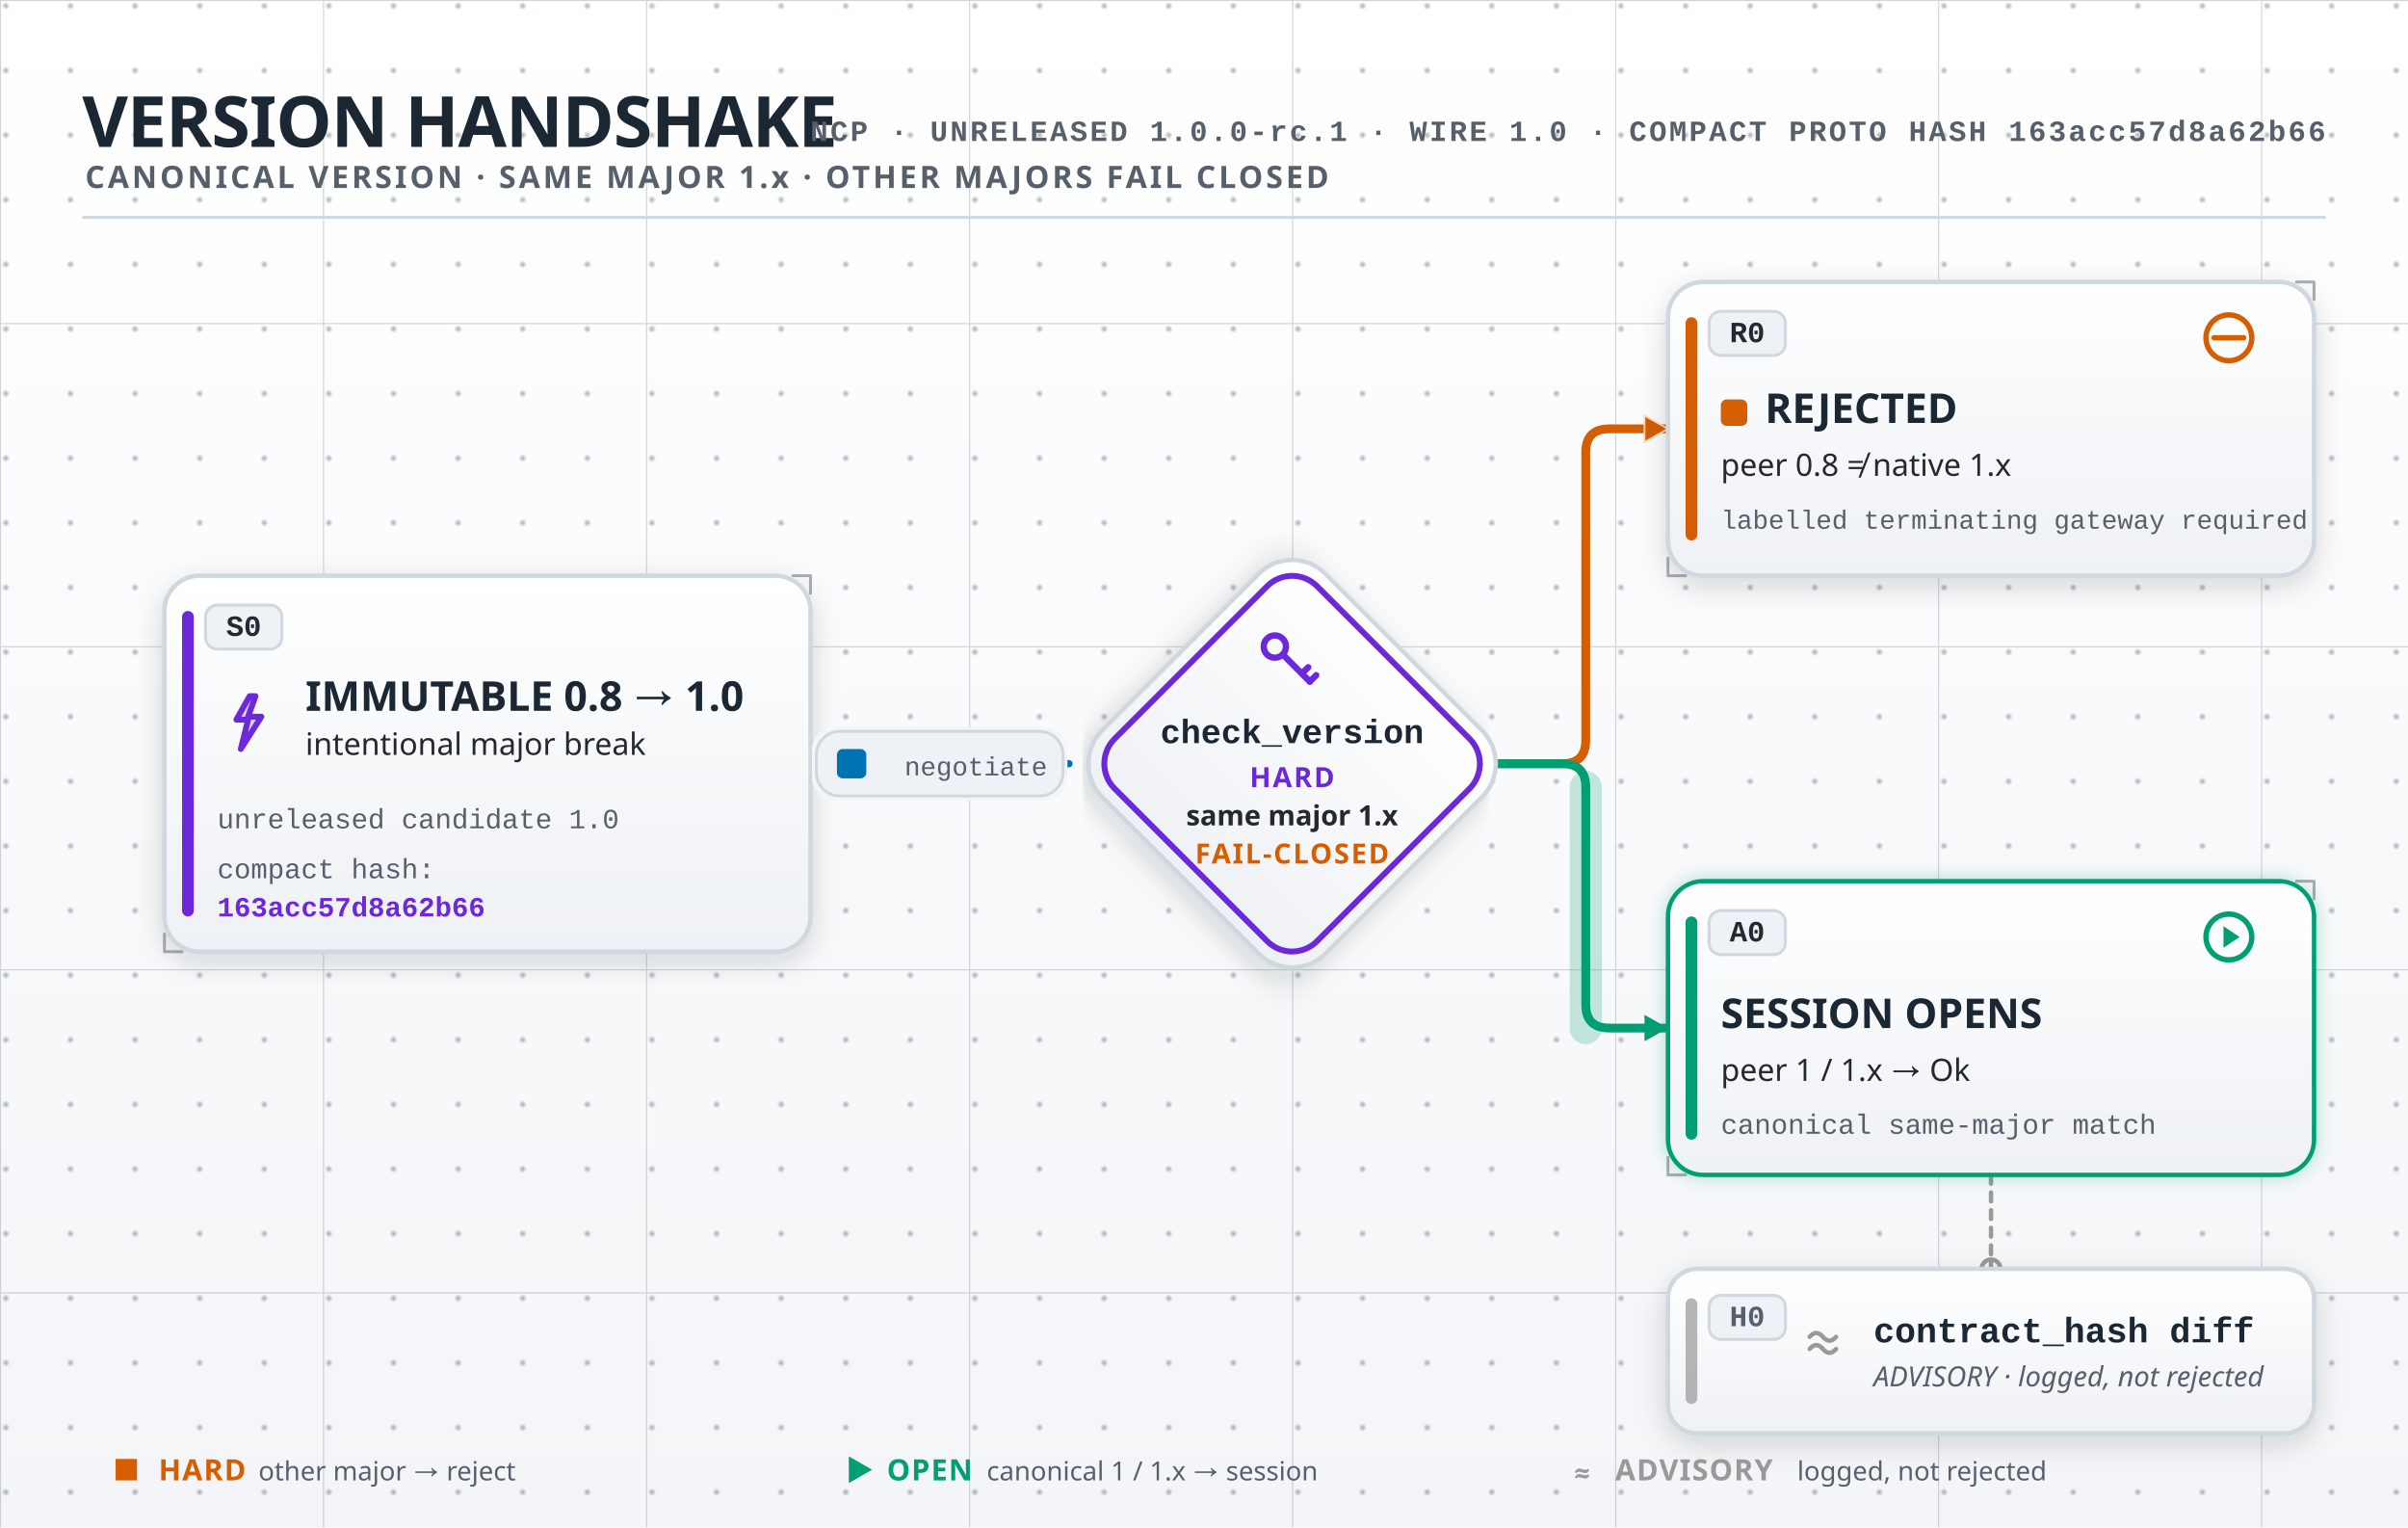
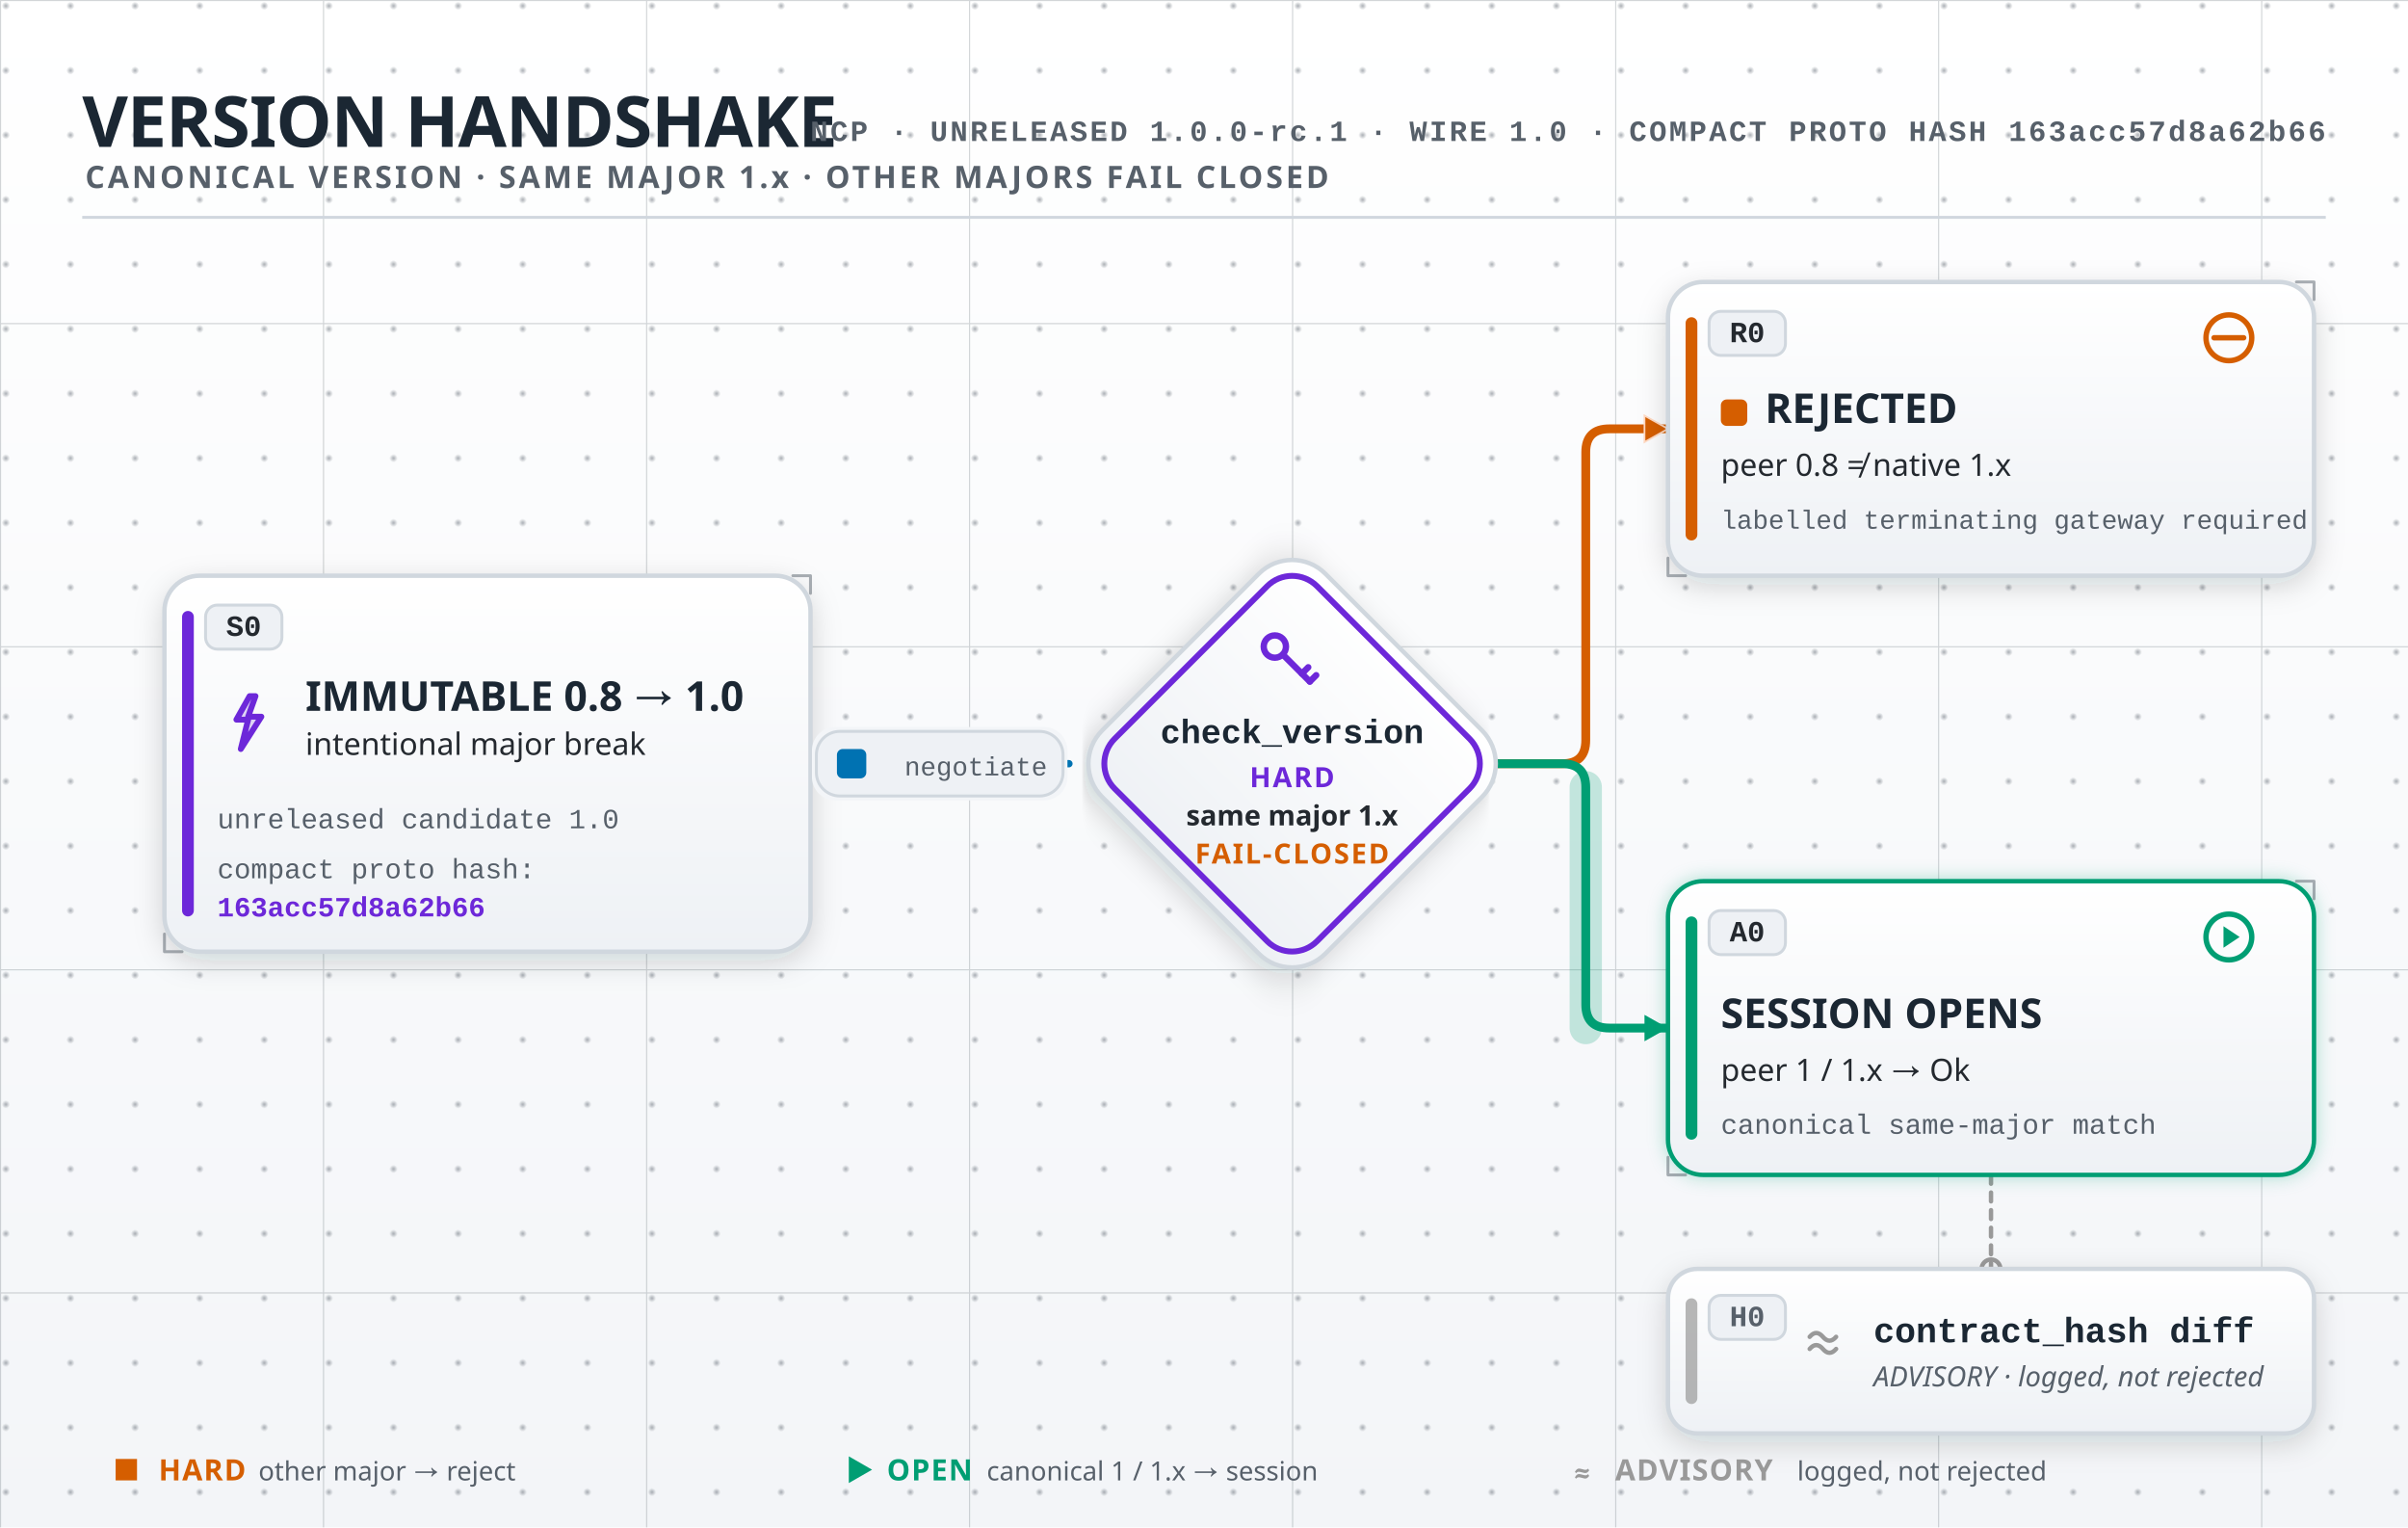
<svg xmlns="http://www.w3.org/2000/svg" width="820" height="520" viewBox="0 0 820 520" font-family="-apple-system, BlinkMacSystemFont, 'Segoe UI', 'Noto Sans', Helvetica, Arial, sans-serif" role="img">
  <defs>
    <linearGradient id="pageBg" x1="0" y1="0" x2="0" y2="1">
      <stop offset="0" stop-color="#ffffff" />
      <stop offset="1" stop-color="#f3f5f8" />
    </linearGradient>
    <linearGradient id="surface" x1="0" y1="0" x2="0" y2="1">
      <stop offset="0" stop-color="#ffffff" />
      <stop offset="1" stop-color="#eef1f5" />
    </linearGradient>
    <linearGradient id="busAction" x1="0" y1="0" x2="1" y2="0">
      <stop offset="0" stop-color="#D55E00" stop-opacity="1" />
      <stop offset="0.5" stop-color="#D55E00" stop-opacity="1" />
      <stop offset="1" stop-color="#b94f00" stop-opacity="1" />
    </linearGradient>
    <linearGradient id="contractHero" x1="0" y1="0" x2="1" y2="1">
      <stop offset="0" stop-color="#6D28D9" />
      <stop offset="1" stop-color="#5b21b6" />
    </linearGradient>
    <radialGradient id="gridDot" cx="0.5" cy="0.5" r="0.5">
      <stop offset="0" stop-color="#57606a" stop-opacity="0.5" />
      <stop offset="1" stop-color="#57606a" stop-opacity="0" />
    </radialGradient>
    <pattern id="grid" width="22" height="22" patternUnits="userSpaceOnUse">
      <circle cx="2" cy="2" r="1.4" fill="url(#gridDot)" />
    </pattern>
    <pattern id="gridMajor" width="110" height="110" patternUnits="userSpaceOnUse">
      <path d="M110 0H0V110" fill="none" stroke="#57606a" stroke-width="0.75" stroke-opacity="0.26" />
    </pattern>
    <filter id="soft" x="-40%" y="-40%" width="180%" height="180%" color-interpolation-filters="sRGB">
      <feDropShadow dx="0" dy="3" stdDeviation="5" flood-color="#1b2733" flood-opacity="0.18" />
    </filter>
    <filter id="halo" x="-60%" y="-60%" width="220%" height="220%" color-interpolation-filters="sRGB">
      <feGaussianBlur stdDeviation="3" />
    </filter>
    <filter id="glow" x="-90%" y="-90%" width="280%" height="280%" color-interpolation-filters="sRGB">
      <feGaussianBlur in="SourceAlpha" stdDeviation="3.4" result="b" />
      <feFlood flood-color="#D55E00" flood-opacity="0.4" />
      <feComposite in2="b" operator="in" result="g" />
      <feMerge>
        <feMergeNode in="g" />
        <feMergeNode in="SourceGraphic" />
      </feMerge>
    </filter>
    <marker id="arrowAction" markerUnits="userSpaceOnUse" markerWidth="12" markerHeight="12" refX="9" refY="5.5" orient="auto">
      <path d="M1,1 L9,5.5 L1,10 Z" fill="#D55E00" />
    </marker>
    <marker id="arrowControl" markerUnits="userSpaceOnUse" markerWidth="12" markerHeight="12" refX="9" refY="5.5" orient="auto">
      <path d="M1,1 L9,5.5 L1,10 Z" fill="#0072B2" />
    </marker>
    <marker id="replyControl" markerUnits="userSpaceOnUse" markerWidth="12" markerHeight="12" refX="9" refY="5.5" orient="auto">
      <path d="M2,1.5 L9,5.5 L2,9.5" fill="none" stroke="#0072B2" stroke-width="1.7" stroke-linecap="round" stroke-linejoin="round" />
    </marker>
    <marker id="arrowPercep" markerUnits="userSpaceOnUse" markerWidth="12" markerHeight="12" refX="9" refY="5.5" orient="auto">
      <path d="M1,1 L9,5.5 L1,10 Z" fill="#56B4E9" />
    </marker>
    <marker id="tapObserve" markerUnits="userSpaceOnUse" markerWidth="10" markerHeight="10" refX="5" refY="5" orient="auto">
      <circle cx="5" cy="5" r="3.2" fill="none" stroke="#999999" stroke-width="1.5" />
    </marker>
    <marker id="arrowContract" markerUnits="userSpaceOnUse" markerWidth="12" markerHeight="12" refX="9" refY="5.5" orient="auto">
      <path d="M1,1 L9,5.5 L1,10 Z" fill="#6D28D9" />
    </marker>
    <marker id="submoduleArrow" markerUnits="userSpaceOnUse" markerWidth="12" markerHeight="12" refX="9" refY="5.5" orient="auto">
      <path d="M2,1.5 L9,5.5 L2,9.5" fill="none" stroke="#999999" stroke-width="1.7" stroke-linecap="round" stroke-linejoin="round" />
    </marker>
    <marker id="arrowActive" markerUnits="userSpaceOnUse" markerWidth="12" markerHeight="12" refX="9" refY="5.5" orient="auto">
      <path d="M1,1 L9,5.5 L1,10 Z" fill="#009E73" />
    </marker>
    <marker id="arrowEstop" markerUnits="userSpaceOnUse" markerWidth="12" markerHeight="12" refX="9" refY="5.5" orient="auto">
      <path d="M1,1 L9,5.5 L1,10 Z" fill="#D55E00" stroke="#ffd9c2" stroke-width="0.6" />
    </marker>
    <marker id="arrowHold" markerUnits="userSpaceOnUse" markerWidth="12" markerHeight="12" refX="9" refY="5.5" orient="auto">
      <path d="M1,1 L9,5.5 L1,10 Z" fill="#E69F00" />
    </marker>
    <marker id="arrowMut" markerUnits="userSpaceOnUse" markerWidth="12" markerHeight="12" refX="9" refY="5.5" orient="auto">
      <path d="M1,1 L9,5.5 L1,10 Z" fill="#57606a" />
    </marker>
    <marker id="arrowConfig" markerUnits="userSpaceOnUse" markerWidth="12" markerHeight="12" refX="9" refY="5.5" orient="auto">
      <path d="M1,1 L9,5.5 L1,10 Z" fill="#CC79A7" />
    </marker>
    <filter id="glowContract" x="-90%" y="-90%" width="280%" height="280%" color-interpolation-filters="sRGB">
      <feGaussianBlur in="SourceAlpha" stdDeviation="3.4" result="b" />
      <feFlood flood-color="#6D28D9" flood-opacity="0.4" />
      <feComposite in2="b" operator="in" result="g" />
      <feMerge>
        <feMergeNode in="g" />
        <feMergeNode in="SourceGraphic" />
      </feMerge>
    </filter>
    <filter id="glowActive" x="-90%" y="-90%" width="280%" height="280%" color-interpolation-filters="sRGB">
      <feGaussianBlur in="SourceAlpha" stdDeviation="3.4" result="b" />
      <feFlood flood-color="#009E73" flood-opacity="0.4" />
      <feComposite in2="b" operator="in" result="g" />
      <feMerge>
        <feMergeNode in="g" />
        <feMergeNode in="SourceGraphic" />
      </feMerge>
    </filter>
  </defs>
  <rect x="0" y="0" width="820" height="520" rx="0" fill="url(#pageBg)" />
  <rect x="0" y="0" width="820" height="520" rx="0" fill="url(#gridMajor)" />
  <rect x="0" y="0" width="820" height="520" rx="0" fill="url(#grid)" />
  <text x="28" y="50" font-family="-apple-system, BlinkMacSystemFont, 'Segoe UI', 'Noto Sans', Helvetica, Arial, sans-serif" font-size="24" font-weight="800" font-style="normal" fill="#1b2733" text-anchor="start" letter-spacing="-0.3" text-rendering="geometricPrecision">VERSION HANDSHAKE</text>
  <text x="29" y="64" font-family="-apple-system, BlinkMacSystemFont, 'Segoe UI', 'Noto Sans', Helvetica, Arial, sans-serif" font-size="10.5" font-weight="600" font-style="normal" fill="#57606a" text-anchor="start" letter-spacing="1.0" text-rendering="geometricPrecision">CANONICAL VERSION  ·  SAME MAJOR 1.x  ·  OTHER MAJORS FAIL CLOSED</text>
  <line x1="28" y1="74" x2="792" y2="74" stroke="#d0d7de" stroke-width="1" stroke-linecap="butt" />
  <text x="792" y="48" font-family="ui-monospace, SFMono-Regular, 'SF Mono', Menlo, Consolas, 'Liberation Mono', monospace" font-size="10" font-weight="600" font-style="normal" fill="#57606a" text-anchor="end" letter-spacing="0.8" text-rendering="geometricPrecision">NCP · UNRELEASED 1.0.0-rc.1 · WIRE 1.0 · COMPACT PROTO HASH 163acc57d8a62b66</text>
  <path d="M276,260 L364,260" fill="none" stroke="#0072B2" stroke-width="2.5" stroke-linecap="round" stroke-linejoin="round" marker-end="url(#arrowControl)" />
  <line x1="300" y1="256" x2="300" y2="264" stroke="#0072B2" stroke-width="1" stroke-linecap="round" stroke-opacity="0.7" />
  <line x1="324" y1="256" x2="324" y2="264" stroke="#0072B2" stroke-width="1" stroke-linecap="round" stroke-opacity="0.7" />
  <line x1="348" y1="256" x2="348" y2="264" stroke="#0072B2" stroke-width="1" stroke-linecap="round" stroke-opacity="0.7" />
  <path d="M508,260 L532,260 Q540,260 540,252 L540,154 Q540,146 548,146 L568,146" fill="none" stroke="#D55E00" stroke-width="3" stroke-linecap="round" stroke-linejoin="round" marker-end="url(#arrowEstop)" />
  <line x1="540" y1="268" x2="540" y2="350" stroke="#009E73" stroke-width="11" stroke-linecap="round" stroke-opacity="0.22" />
  <path d="M508,260 L532,260 Q540,260 540,268 L540,342 Q540,350 548,350 L568,350" fill="none" stroke="#009E73" stroke-width="3" stroke-linecap="round" stroke-linejoin="round" marker-end="url(#arrowActive)" />
  <path d="M678,400 L678,432" fill="none" stroke="#999999" stroke-width="1.5" stroke-linecap="round" stroke-linejoin="round" stroke-dasharray="3 3" marker-end="url(#tapObserve)" />
  <rect x="56" y="196" width="220" height="128" rx="12" fill="url(#surface)" filter="url(#soft)" />
  <rect x="56" y="196" width="220" height="128" rx="12" fill="none" stroke="#d0d7de" stroke-width="1.5" />
  <rect x="62" y="208" width="4" height="104" rx="2" fill="#6D28D9" />
  <path d="M270,196 L276,196 L276,202" fill="none" stroke="#57606a" stroke-width="1" stroke-linecap="round" stroke-linejoin="round" stroke-opacity="0.5" />
  <path d="M56,318 L56,324 L62,324" fill="none" stroke="#57606a" stroke-width="1" stroke-linecap="round" stroke-linejoin="round" stroke-opacity="0.5" />
  <rect x="70" y="206" width="26" height="15" rx="4" fill="#eef1f5" stroke="#d0d7de" stroke-width="1" />
  <text x="83" y="216.5" font-family="ui-monospace, SFMono-Regular, 'SF Mono', Menlo, Consolas, 'Liberation Mono', monospace" font-size="10" font-weight="700" font-style="normal" fill="#24292f" text-anchor="middle" text-rendering="geometricPrecision">S0</text>
  <g transform="translate(72,234) scale(1)" fill="none" stroke="#6D28D9" stroke-width="2" stroke-linecap="round" stroke-linejoin="round">
    <path d="M13 3 L8.5 11 H12.5 L10 21 L17 10 H12.5 L15 3 Z" fill="#6D28D9" fill-opacity="0.18" />
  </g>
  <text x="104" y="242" font-family="-apple-system, BlinkMacSystemFont, 'Segoe UI', 'Noto Sans', Helvetica, Arial, sans-serif" font-size="14" font-weight="700" font-style="normal" fill="#1b2733" text-anchor="start" text-rendering="geometricPrecision">IMMUTABLE 0.8 → 1.0</text>
  <text x="104" y="257" font-family="-apple-system, BlinkMacSystemFont, 'Segoe UI', 'Noto Sans', Helvetica, Arial, sans-serif" font-size="10.5" font-weight="500" font-style="normal" fill="#24292f" text-anchor="start" text-rendering="geometricPrecision">intentional major break</text>
  <text x="74" y="282" font-family="ui-monospace, SFMono-Regular, 'SF Mono', Menlo, Consolas, 'Liberation Mono', monospace" font-size="9.5" font-weight="500" font-style="normal" fill="#57606a" text-anchor="start" text-rendering="geometricPrecision">unreleased candidate 1.0</text>
-   <text x="74" y="299" font-family="ui-monospace, SFMono-Regular, 'SF Mono', Menlo, Consolas, 'Liberation Mono', monospace" font-size="9.5" font-weight="500" font-style="normal" fill="#57606a" text-anchor="start" text-rendering="geometricPrecision">compact hash:</text>
+   <text x="74" y="299" font-family="ui-monospace, SFMono-Regular, 'SF Mono', Menlo, Consolas, 'Liberation Mono', monospace" font-size="9.5" font-weight="500" font-style="normal" fill="#57606a" text-anchor="start" text-rendering="geometricPrecision">compact proto hash:</text>
  <text x="74" y="312" font-family="ui-monospace, SFMono-Regular, 'SF Mono', Menlo, Consolas, 'Liberation Mono', monospace" font-size="9.5" font-weight="700" font-style="normal" fill="#6D28D9" text-anchor="start" text-rendering="geometricPrecision">163acc57d8a62b66</text>
  <g transform="rotate(45 440 260)">
    <rect x="386.268" y="206.268" width="107.464" height="107.464" rx="16" fill="url(#surface)" filter="url(#soft)" />
    <rect x="386.268" y="206.268" width="107.464" height="107.464" rx="16" fill="none" stroke="#d0d7de" stroke-width="1.5" />
    <rect x="391.268" y="211.268" width="97.464" height="97.464" rx="12" fill="none" stroke="#6D28D9" stroke-width="2" fill-opacity="0.85" />
  </g>
  <g transform="translate(426,212) scale(1.0833)" fill="none" stroke="#6D28D9" stroke-width="2" stroke-linecap="round" stroke-linejoin="round">
    <circle cx="7.5" cy="7.5" r="3.5" />
    <path d="M10 10l8.5 8.5" />
    <path d="M16 16l2-2M18.5 18.5l2-2" />
  </g>
  <text x="440" y="253" font-family="ui-monospace, SFMono-Regular, 'SF Mono', Menlo, Consolas, 'Liberation Mono', monospace" font-size="11.5" font-weight="700" font-style="normal" fill="#1b2733" text-anchor="middle" text-rendering="geometricPrecision">check_version</text>
  <text x="440" y="268" font-family="-apple-system, BlinkMacSystemFont, 'Segoe UI', 'Noto Sans', Helvetica, Arial, sans-serif" font-size="9.5" font-weight="700" font-style="normal" fill="#6D28D9" text-anchor="middle" letter-spacing="0.6" text-rendering="geometricPrecision">HARD</text>
  <text x="440" y="281" font-family="-apple-system, BlinkMacSystemFont, 'Segoe UI', 'Noto Sans', Helvetica, Arial, sans-serif" font-size="9.5" font-weight="600" font-style="normal" fill="#24292f" text-anchor="middle" text-rendering="geometricPrecision">same major 1.x</text>
  <text x="440" y="294" font-family="-apple-system, BlinkMacSystemFont, 'Segoe UI', 'Noto Sans', Helvetica, Arial, sans-serif" font-size="9.5" font-weight="700" font-style="normal" fill="#D55E00" text-anchor="middle" letter-spacing="0.6" text-rendering="geometricPrecision">FAIL-CLOSED</text>
  <rect x="568" y="96" width="220" height="100" rx="12" fill="url(#surface)" filter="url(#soft)" />
  <rect x="568" y="96" width="220" height="100" rx="12" fill="none" stroke="#d0d7de" stroke-width="1.5" />
  <rect x="574" y="108" width="4" height="76" rx="2" fill="#D55E00" />
  <path d="M782,96 L788,96 L788,102" fill="none" stroke="#57606a" stroke-width="1" stroke-linecap="round" stroke-linejoin="round" stroke-opacity="0.5" />
  <path d="M568,190 L568,196 L574,196" fill="none" stroke="#57606a" stroke-width="1" stroke-linecap="round" stroke-linejoin="round" stroke-opacity="0.5" />
  <rect x="582" y="106" width="26" height="15" rx="4" fill="#eef1f5" stroke="#d0d7de" stroke-width="1" />
  <text x="595" y="116.5" font-family="ui-monospace, SFMono-Regular, 'SF Mono', Menlo, Consolas, 'Liberation Mono', monospace" font-size="10" font-weight="700" font-style="normal" fill="#24292f" text-anchor="middle" text-rendering="geometricPrecision">R0</text>
  <g transform="translate(748,104) scale(0.9167)" fill="none" stroke="#D55E00" stroke-width="2" stroke-linecap="round" stroke-linejoin="round">
    <circle cx="12" cy="12" r="8.5" />
    <path d="M6.5 12 H17.5" />
  </g>
  <rect x="586" y="136" width="9" height="9" rx="2" fill="#D55E00" />
  <text x="601" y="144" font-family="-apple-system, BlinkMacSystemFont, 'Segoe UI', 'Noto Sans', Helvetica, Arial, sans-serif" font-size="14" font-weight="700" font-style="normal" fill="#1b2733" text-anchor="start" text-rendering="geometricPrecision">REJECTED</text>
  <text x="586" y="162" font-family="-apple-system, BlinkMacSystemFont, 'Segoe UI', 'Noto Sans', Helvetica, Arial, sans-serif" font-size="10.5" font-weight="500" font-style="normal" fill="#24292f" text-anchor="start" text-rendering="geometricPrecision">peer 0.8 ≠ native 1.x</text>
  <text x="586" y="180" font-family="ui-monospace, SFMono-Regular, 'SF Mono', Menlo, Consolas, 'Liberation Mono', monospace" font-size="9" font-weight="500" font-style="normal" fill="#57606a" text-anchor="start" text-rendering="geometricPrecision">labelled terminating gateway required</text>
  <rect x="568" y="300" width="220" height="100" rx="12" fill="url(#surface)" filter="url(#glowActive)" />
  <rect x="568" y="300" width="220" height="100" rx="12" fill="none" stroke="#009E73" stroke-width="1.5" />
  <rect x="574" y="312" width="4" height="76" rx="2" fill="#009E73" />
  <path d="M782,300 L788,300 L788,306" fill="none" stroke="#57606a" stroke-width="1" stroke-linecap="round" stroke-linejoin="round" stroke-opacity="0.5" />
  <path d="M568,394 L568,400 L574,400" fill="none" stroke="#57606a" stroke-width="1" stroke-linecap="round" stroke-linejoin="round" stroke-opacity="0.5" />
  <rect x="582" y="310" width="26" height="15" rx="4" fill="#eef1f5" stroke="#d0d7de" stroke-width="1" />
  <text x="595" y="320.5" font-family="ui-monospace, SFMono-Regular, 'SF Mono', Menlo, Consolas, 'Liberation Mono', monospace" font-size="10" font-weight="700" font-style="normal" fill="#24292f" text-anchor="middle" text-rendering="geometricPrecision">A0</text>
  <g transform="translate(748,308) scale(0.9167)" fill="none" stroke="#009E73" stroke-width="2" stroke-linecap="round" stroke-linejoin="round">
    <circle cx="12" cy="12" r="8.5" />
    <path d="M10 8 L16 12 L10 16 Z" fill="#009E73" stroke="none" />
  </g>
  <text x="586" y="350" font-family="-apple-system, BlinkMacSystemFont, 'Segoe UI', 'Noto Sans', Helvetica, Arial, sans-serif" font-size="14" font-weight="700" font-style="normal" fill="#1b2733" text-anchor="start" text-rendering="geometricPrecision">SESSION OPENS</text>
  <text x="586" y="368" font-family="-apple-system, BlinkMacSystemFont, 'Segoe UI', 'Noto Sans', Helvetica, Arial, sans-serif" font-size="10.5" font-weight="500" font-style="normal" fill="#24292f" text-anchor="start" text-rendering="geometricPrecision">peer 1 / 1.x → Ok</text>
  <text x="586" y="386" font-family="ui-monospace, SFMono-Regular, 'SF Mono', Menlo, Consolas, 'Liberation Mono', monospace" font-size="9.5" font-weight="500" font-style="normal" fill="#57606a" text-anchor="start" text-rendering="geometricPrecision">canonical same-major match</text>
  <rect x="568" y="432" width="220" height="56" rx="10" fill="url(#surface)" filter="url(#soft)" />
  <rect x="568" y="432" width="220" height="56" rx="10" fill="none" stroke="#d0d7de" stroke-width="1.5" />
  <rect x="574" y="442" width="4" height="36" rx="2" fill="#999999" fill-opacity="0.7" />
  <rect x="582" y="441" width="26" height="15" rx="4" fill="#eef1f5" stroke="#d0d7de" stroke-width="1" />
  <text x="595" y="451.5" font-family="ui-monospace, SFMono-Regular, 'SF Mono', Menlo, Consolas, 'Liberation Mono', monospace" font-size="10" font-weight="700" font-style="normal" fill="#57606a" text-anchor="middle" text-rendering="geometricPrecision">H0</text>
  <g transform="translate(614,448) scale(0.75)" fill="none" stroke="#999999" stroke-width="2" stroke-linecap="round" stroke-linejoin="round">
    <path d="M3 9.5q3 -3.5 6 0t6 0" />
    <path d="M3 15q3 -3.5 6 0t6 0" />
  </g>
  <text x="638" y="457" font-family="ui-monospace, SFMono-Regular, 'SF Mono', Menlo, Consolas, 'Liberation Mono', monospace" font-size="12" font-weight="600" font-style="normal" fill="#1b2733" text-anchor="start" text-rendering="geometricPrecision">contract_hash diff</text>
  <text x="638" y="472" font-family="-apple-system, BlinkMacSystemFont, 'Segoe UI', 'Noto Sans', Helvetica, Arial, sans-serif" font-size="9.5" font-weight="500" font-style="italic" fill="#57606a" text-anchor="start" text-rendering="geometricPrecision">ADVISORY · logged, not rejected</text>
  <rect x="276.5" y="247.5" width="87" height="25" rx="8" fill="#f3f5f8" />
  <rect x="278.0" y="249.0" width="84" height="22" rx="8" fill="#eef1f5" stroke="#d0d7de" stroke-width="1" />
  <rect x="285.0" y="255.0" width="10" height="10" rx="2" fill="#0072B2" />
  <text x="300.0" y="264.0" font-family="-apple-system, BlinkMacSystemFont, 'Segoe UI', 'Noto Sans', Helvetica, Arial, sans-serif" font-size="9.5" font-weight="700" font-style="normal" fill="#0072B2" text-anchor="start" text-rendering="geometricPrecision" />
  <text x="308.0" y="264.0" font-family="ui-monospace, SFMono-Regular, 'SF Mono', Menlo, Consolas, 'Liberation Mono', monospace" font-size="9" font-weight="500" font-style="normal" fill="#57606a" text-anchor="start" text-rendering="geometricPrecision">negotiate</text>
  <text x="40" y="504" font-family="-apple-system, BlinkMacSystemFont, 'Segoe UI', 'Noto Sans', Helvetica, Arial, sans-serif" font-size="10" font-weight="700" font-style="normal" fill="#D55E00" text-anchor="start" text-rendering="geometricPrecision">■</text>
  <text x="54" y="504" font-family="-apple-system, BlinkMacSystemFont, 'Segoe UI', 'Noto Sans', Helvetica, Arial, sans-serif" font-size="10" font-weight="700" font-style="normal" fill="#D55E00" text-anchor="start" letter-spacing="0.4" text-rendering="geometricPrecision">HARD</text>
  <text x="88" y="504" font-family="-apple-system, BlinkMacSystemFont, 'Segoe UI', 'Noto Sans', Helvetica, Arial, sans-serif" font-size="9" font-weight="500" font-style="normal" fill="#57606a" text-anchor="start" text-rendering="geometricPrecision">other major → reject</text>
  <text x="288" y="504" font-family="-apple-system, BlinkMacSystemFont, 'Segoe UI', 'Noto Sans', Helvetica, Arial, sans-serif" font-size="10" font-weight="700" font-style="normal" fill="#009E73" text-anchor="start" text-rendering="geometricPrecision">▶</text>
  <text x="302" y="504" font-family="-apple-system, BlinkMacSystemFont, 'Segoe UI', 'Noto Sans', Helvetica, Arial, sans-serif" font-size="10" font-weight="700" font-style="normal" fill="#009E73" text-anchor="start" letter-spacing="0.4" text-rendering="geometricPrecision">OPEN</text>
  <text x="336" y="504" font-family="-apple-system, BlinkMacSystemFont, 'Segoe UI', 'Noto Sans', Helvetica, Arial, sans-serif" font-size="9" font-weight="500" font-style="normal" fill="#57606a" text-anchor="start" text-rendering="geometricPrecision">canonical 1 / 1.x → session</text>
  <text x="536" y="504" font-family="-apple-system, BlinkMacSystemFont, 'Segoe UI', 'Noto Sans', Helvetica, Arial, sans-serif" font-size="10" font-weight="700" font-style="normal" fill="#999999" text-anchor="start" text-rendering="geometricPrecision">≈</text>
  <text x="550" y="504" font-family="-apple-system, BlinkMacSystemFont, 'Segoe UI', 'Noto Sans', Helvetica, Arial, sans-serif" font-size="10" font-weight="700" font-style="normal" fill="#999999" text-anchor="start" letter-spacing="0.4" text-rendering="geometricPrecision">ADVISORY</text>
  <text x="612" y="504" font-family="-apple-system, BlinkMacSystemFont, 'Segoe UI', 'Noto Sans', Helvetica, Arial, sans-serif" font-size="9" font-weight="500" font-style="normal" fill="#57606a" text-anchor="start" text-rendering="geometricPrecision">logged, not rejected</text>
</svg>
